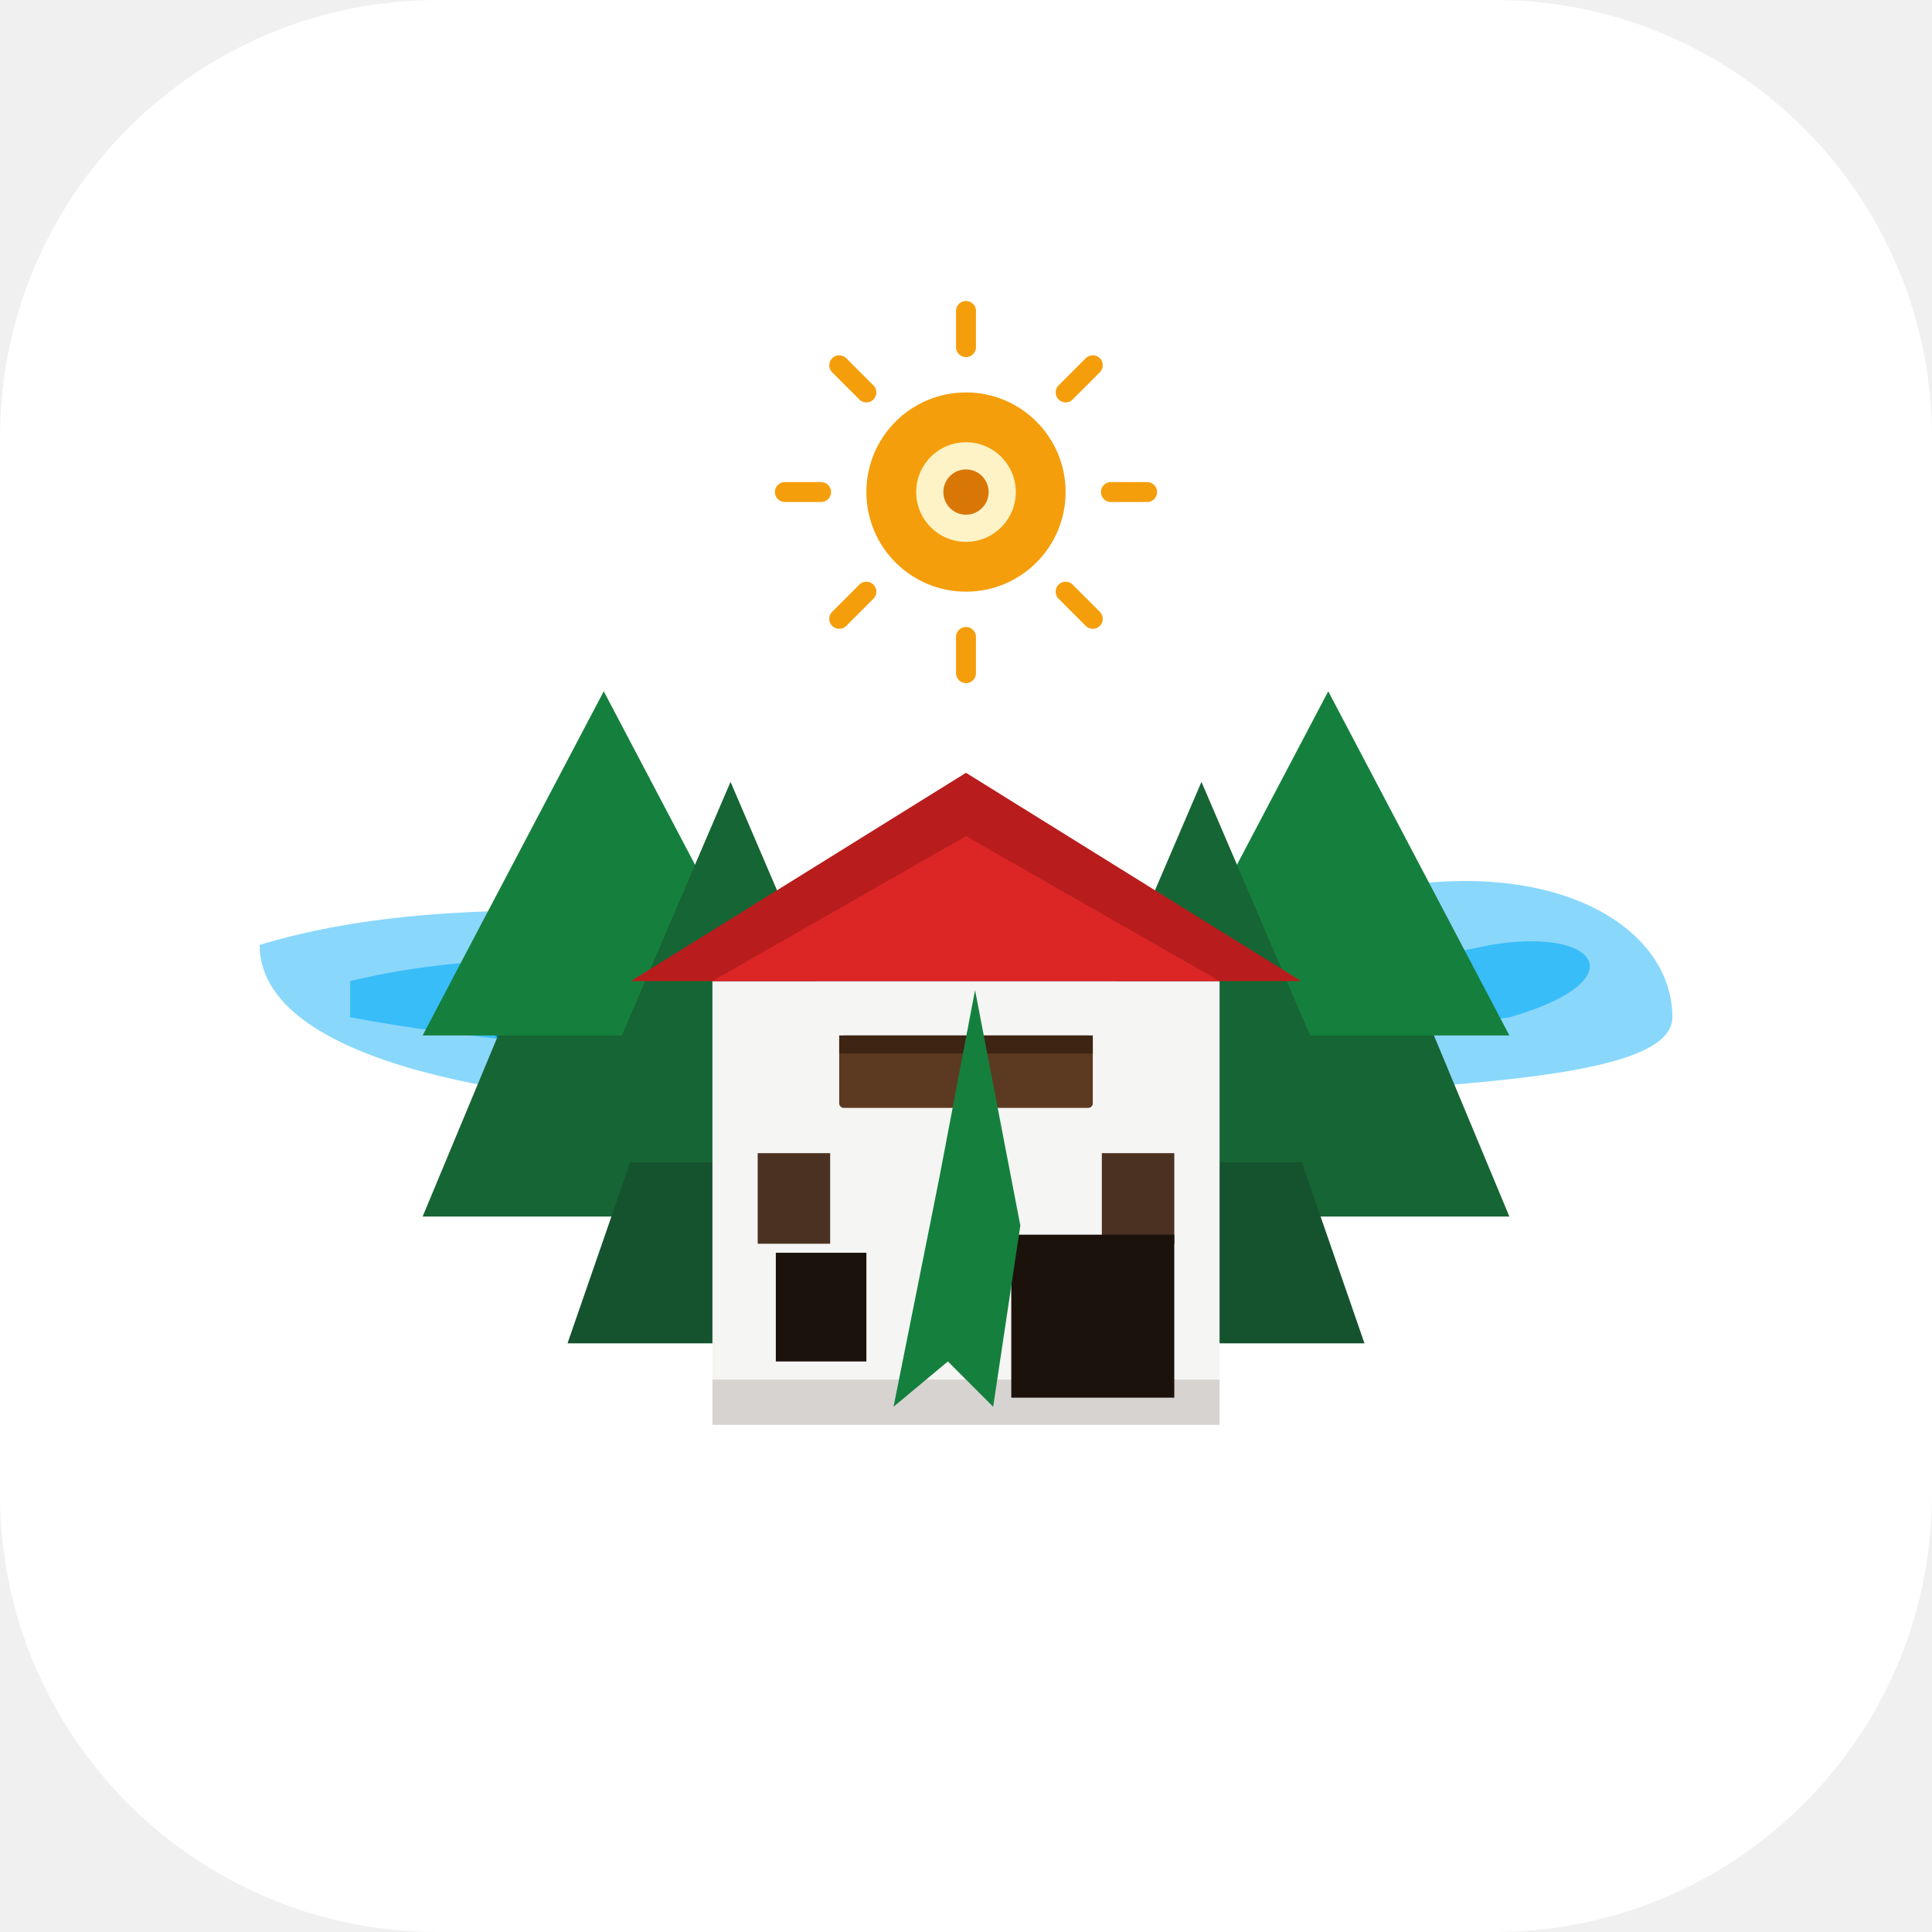
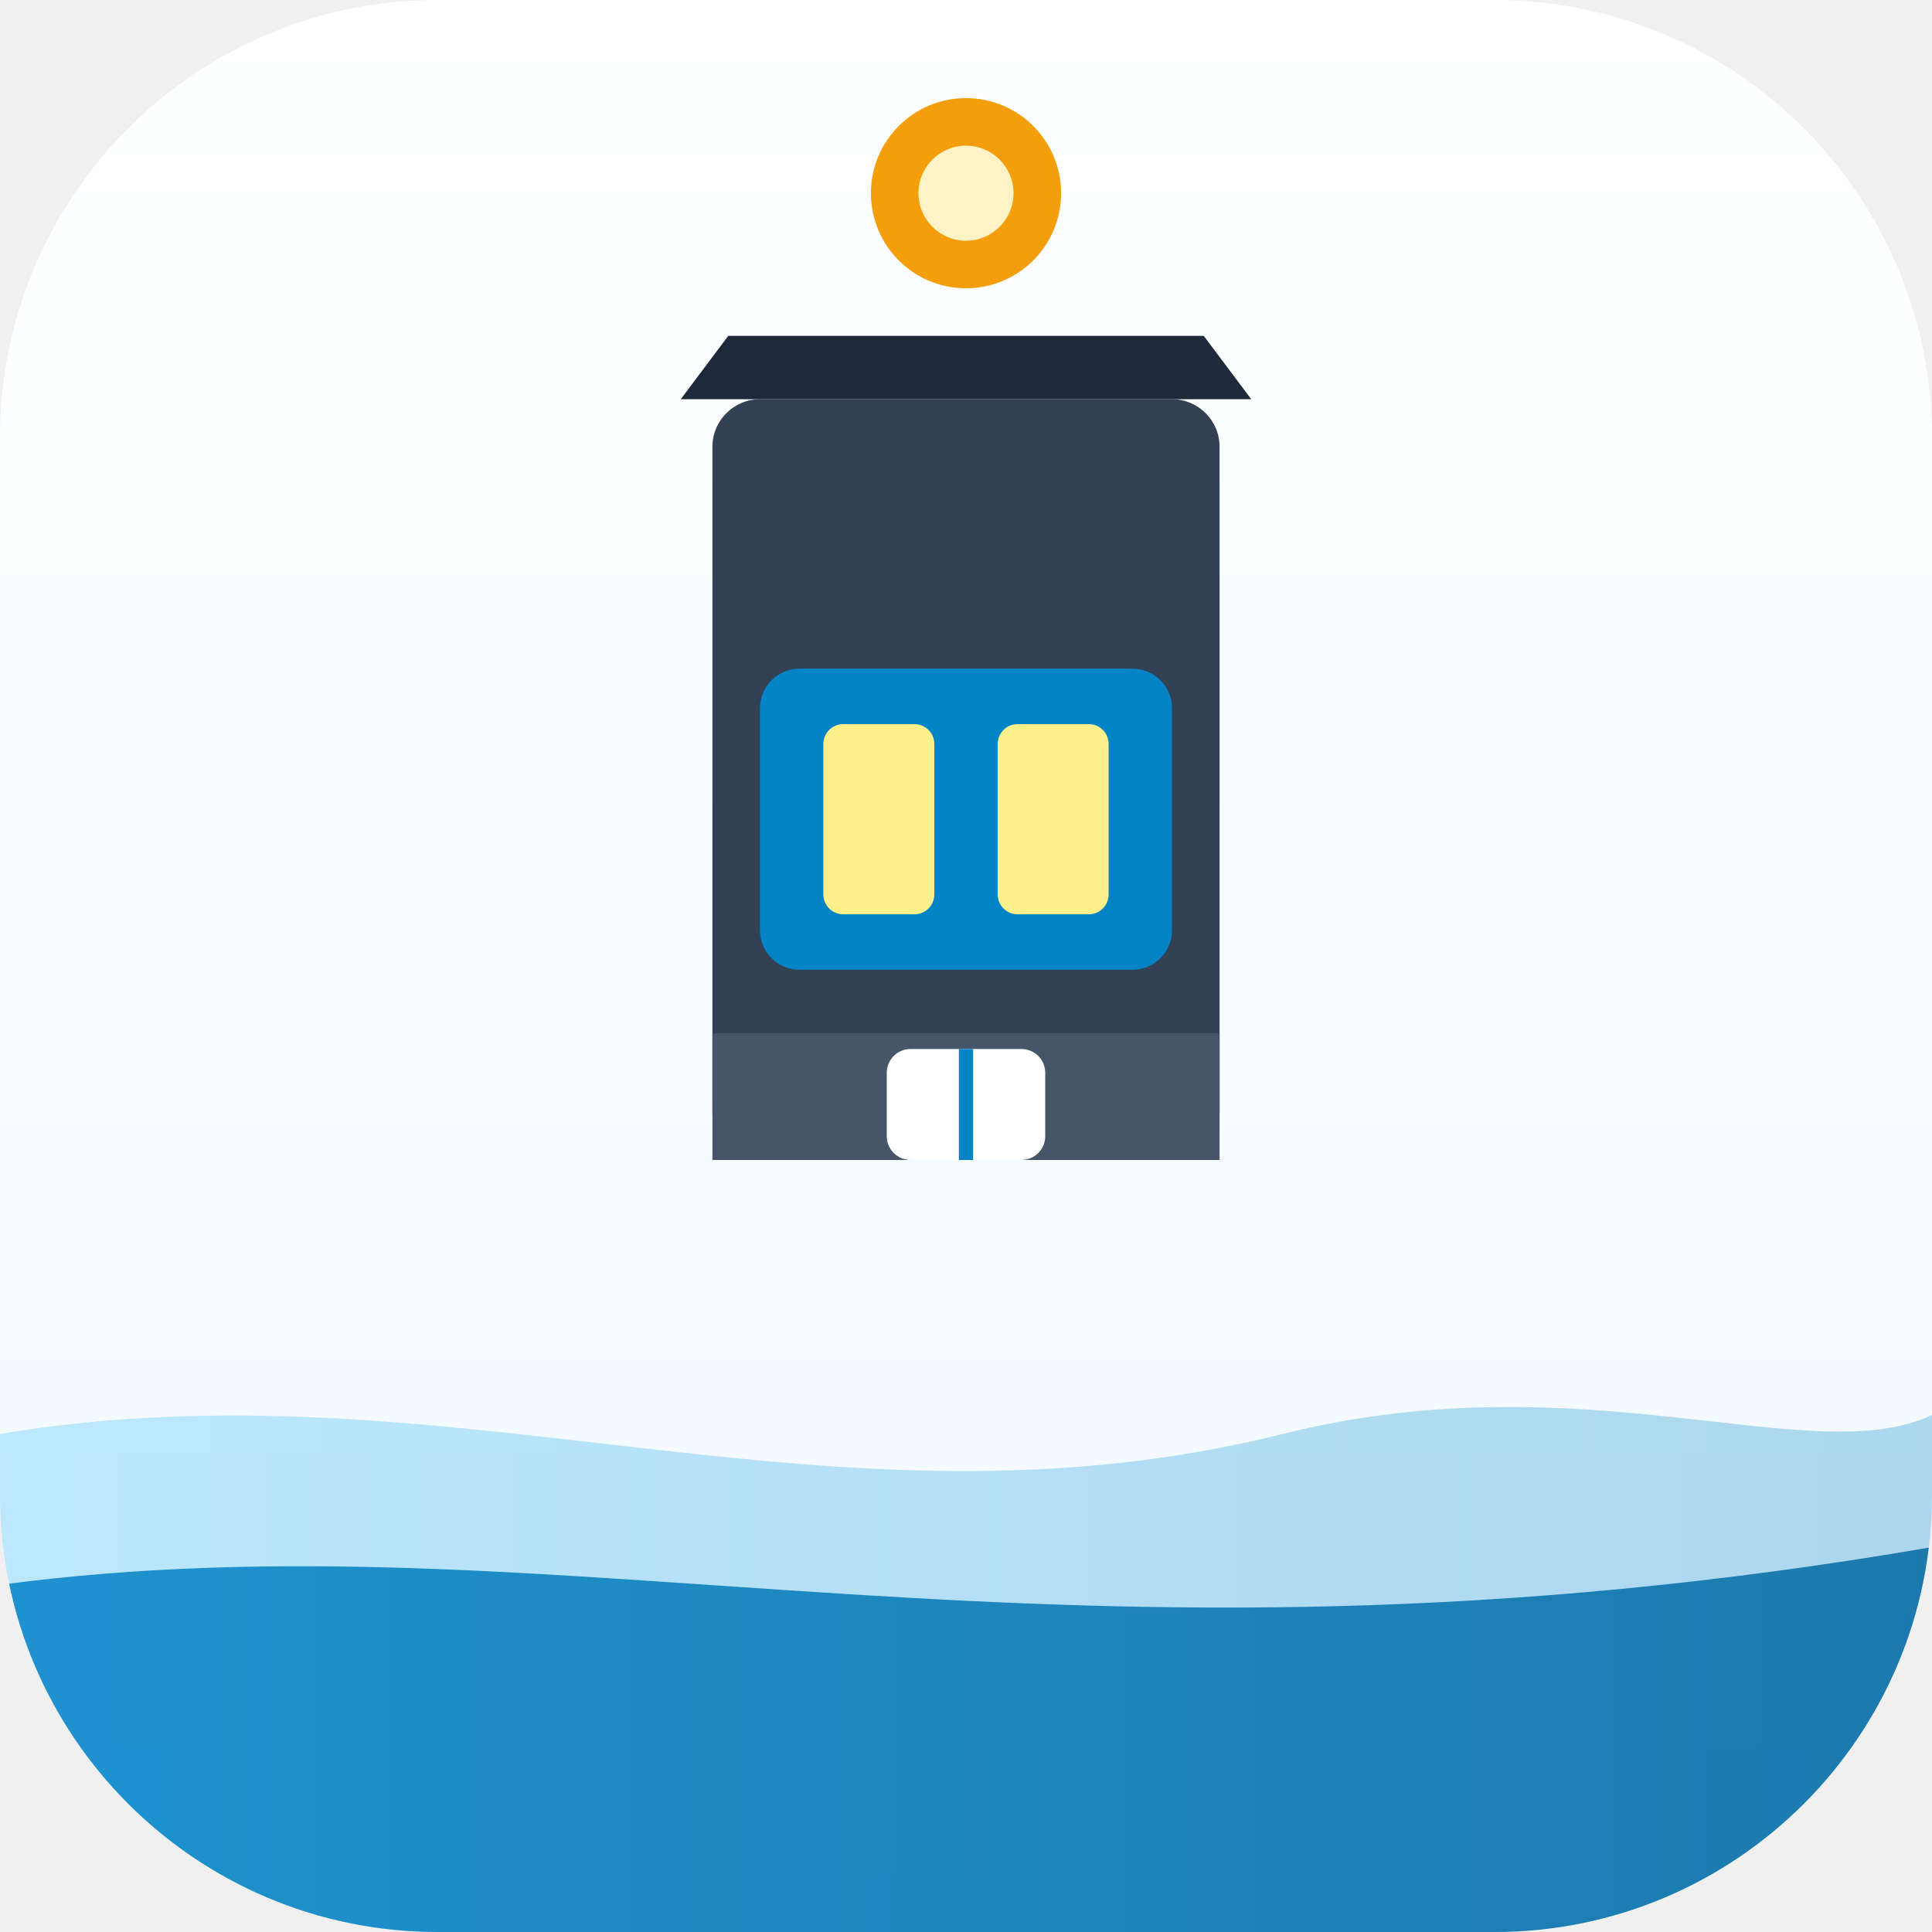
<svg xmlns="http://www.w3.org/2000/svg" viewBox="0 0 512 512" width="100%" height="100%">
  <defs>
    <clipPath id="appSquircle">
      <rect x="0" y="0" width="512" height="512" rx="116" ry="116" />
    </clipPath>
+     <linearGradient id="bgGrad" x1="0%" y1="0%" x2="0%" y2="100%">
+       <stop offset="0%" stop-color="#ffffff" />
+       <stop offset="100%" stop-color="#f0f9ff" />
+     </linearGradient>
+     <linearGradient id="riverGrad1" x1="0%" y1="0%" x2="100%" y2="0%">
+       <stop offset="0%" stop-color="#38bdf8" />
+       <stop offset="100%" stop-color="#0284c7" />
+     </linearGradient>
+     <linearGradient id="riverGrad2" x1="0%" y1="0%" x2="100%" y2="0%">
+       <stop offset="0%" stop-color="#0284c7" />
+       <stop offset="100%" stop-color="#0369a1" />
+     </linearGradient>
  </defs>
  <g clip-path="url(#appSquircle)">
-     <rect width="512" height="512" fill="#ffffff" />
-     <g transform="translate(256, 260) scale(2.4)">
-       <g transform="translate(0, -54)">
-         <circle cx="0" cy="0" r="11" fill="#f59e0b" />
-         <circle cx="0" cy="0" r="5.5" fill="#fef3c7" />
-         <circle cx="0" cy="0" r="2.5" fill="#d97706" />
-         <g stroke="#f59e0b" stroke-width="2.2" stroke-linecap="round">
-           <line x1="0" y1="-16" x2="0" y2="-20" />
-           <line x1="0" y1="16" x2="0" y2="20" />
-           <line x1="-16" y1="0" x2="-20" y2="0" />
-           <line x1="16" y1="0" x2="20" y2="0" />
-           <line x1="-11" y1="-11" x2="-14" y2="-14" />
-           <line x1="11" y1="-11" x2="14" y2="-14" />
-           <line x1="-11" y1="11" x2="-14" y2="14" />
-           <line x1="11" y1="11" x2="14" y2="14" />
-         </g>
-       </g>
-       <g transform="translate(0, -18)">
-         <path d="M -78,14 C -45,4 0,18 45,8 C 65,4 78,12 78,22 C 78,30 45,30 0,32 C -45,34 -78,28 -78,14 Z" fill="#7dd3fc" opacity="0.9" />
-         <path d="M -68,18 C -35,10 10,24 58,14 C 70,12 74,18 60,22 C 25,27 -30,29 -68,22 Z" fill="#38bdf8" />
-         <path d="M -52,24 C -20,18 15,28 50,22 C 58,21 45,28 10,30 C -25,32 -48,29 -52,24 Z" fill="#0284c7" />
-       </g>
-       <polygon points="-60,26 -40,-22 -20,26" fill="#166534" />
-       <polygon points="-60,6 -40,-32 -20,6" fill="#15803d" />
-       <polygon points="-44,40 -26,-12 -8,40" fill="#14532d" />
-       <polygon points="-44,20 -26,-22 -8,20" fill="#166534" />
-       <polygon points="20,26 40,-22 60,26" fill="#166534" />
-       <polygon points="20,6 40,-32 60,6" fill="#15803d" />
-       <polygon points="8,40 26,-12 44,40" fill="#14532d" />
-       <polygon points="8,20 26,-22 44,20" fill="#166534" />
-       <rect x="-28" y="0" width="56" height="44" fill="#f5f5f4" />
-       <rect x="-28" y="44" width="56" height="5" fill="#d6d3d1" />
-       <polygon points="-37,0 0,-23 37,0" fill="#b91c1c" />
-       <polygon points="-28,0 0,-16 28,0" fill="#dc2626" />
-       <rect x="-14" y="6" width="28" height="8" rx="0.5" fill="#5c3a21" />
-       <rect x="-14" y="6" width="28" height="2" fill="#3d2413" />
-       <rect x="-23" y="19" width="8" height="10" fill="#4a3121" />
-       <rect x="15" y="19" width="8" height="10" fill="#4a3121" />
-       <rect x="5" y="28" width="18" height="18" fill="#1c120c" />
-       <rect x="-21" y="30" width="10" height="12" fill="#1c120c" />
-       <polygon points="-8,47 -3,22 1,1 6,27 3,47 -2,42" fill="#15803d" />
+     <rect width="512" height="512" fill="url(#bgGrad)" />
+     <path d="M 0,380 C 120,360 220,410 340,380 C 420,360 480,390 512,375 L 512,512 L 0,512 Z" fill="url(#riverGrad1)" opacity="0.3" />
+     <path d="M 0,420 C 150,400 280,450 512,410 L 512,512 L 0,512 Z" fill="url(#riverGrad2)" opacity="0.85" />
+     <g transform="translate(256, 215) scale(2.1)">
+       <circle cx="0" cy="-78" r="12" fill="#f59e0b" />
+       <circle cx="0" cy="-78" r="6" fill="#fef3c7" />
+       <rect x="-32" y="-52" width="64" height="96" rx="6" fill="#334155" />
+       <path d="M -36,-52 L 36,-52 L 30,-60 L -30,-60 Z" fill="#1e293b" />
+       <rect x="-26" y="-18" width="52" height="38" rx="5" fill="#0284c7" />
+       <rect x="-18" y="-11" width="14" height="24" rx="2.5" fill="#fef08a" />
+       <rect x="4" y="-11" width="14" height="24" rx="2.5" fill="#fef08a" />
+       <rect x="-32" y="28" width="64" height="16" fill="#475569" />
+       <rect x="-10" y="30" width="20" height="14" rx="3" fill="#ffffff" />
+       <line x1="0" y1="30" x2="0" y2="44" stroke="#0284c7" stroke-width="1.8" />
    </g>
  </g>
</svg>
